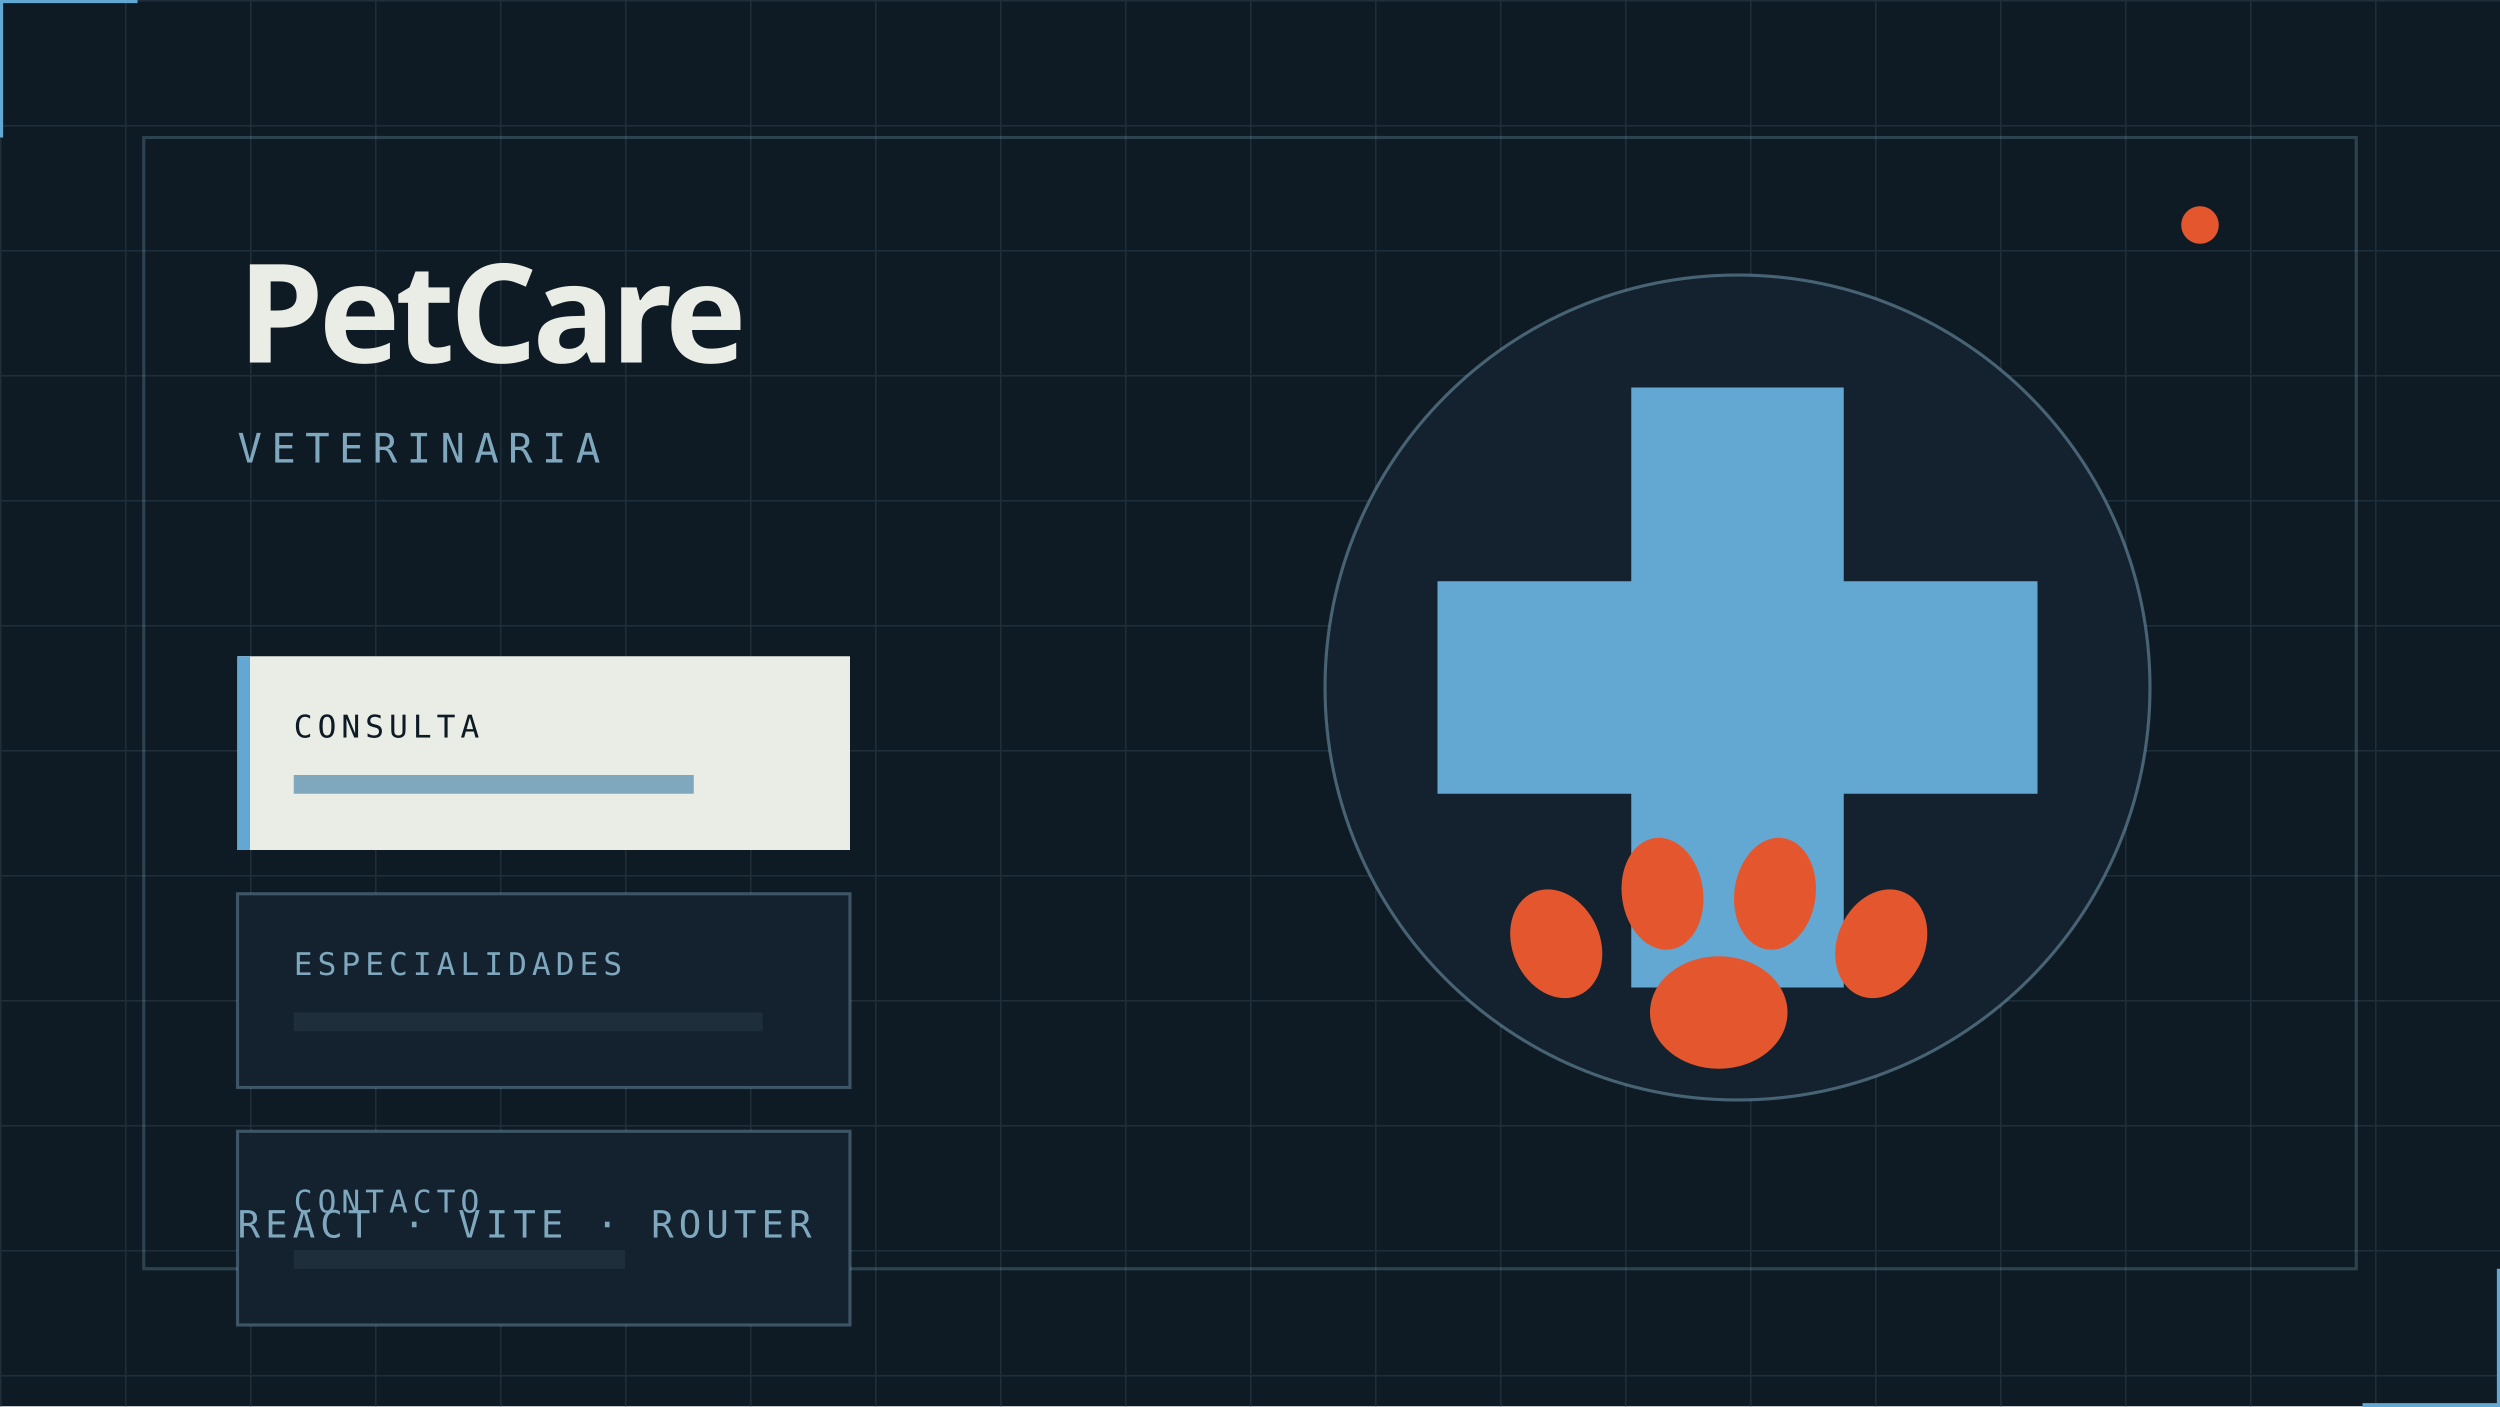
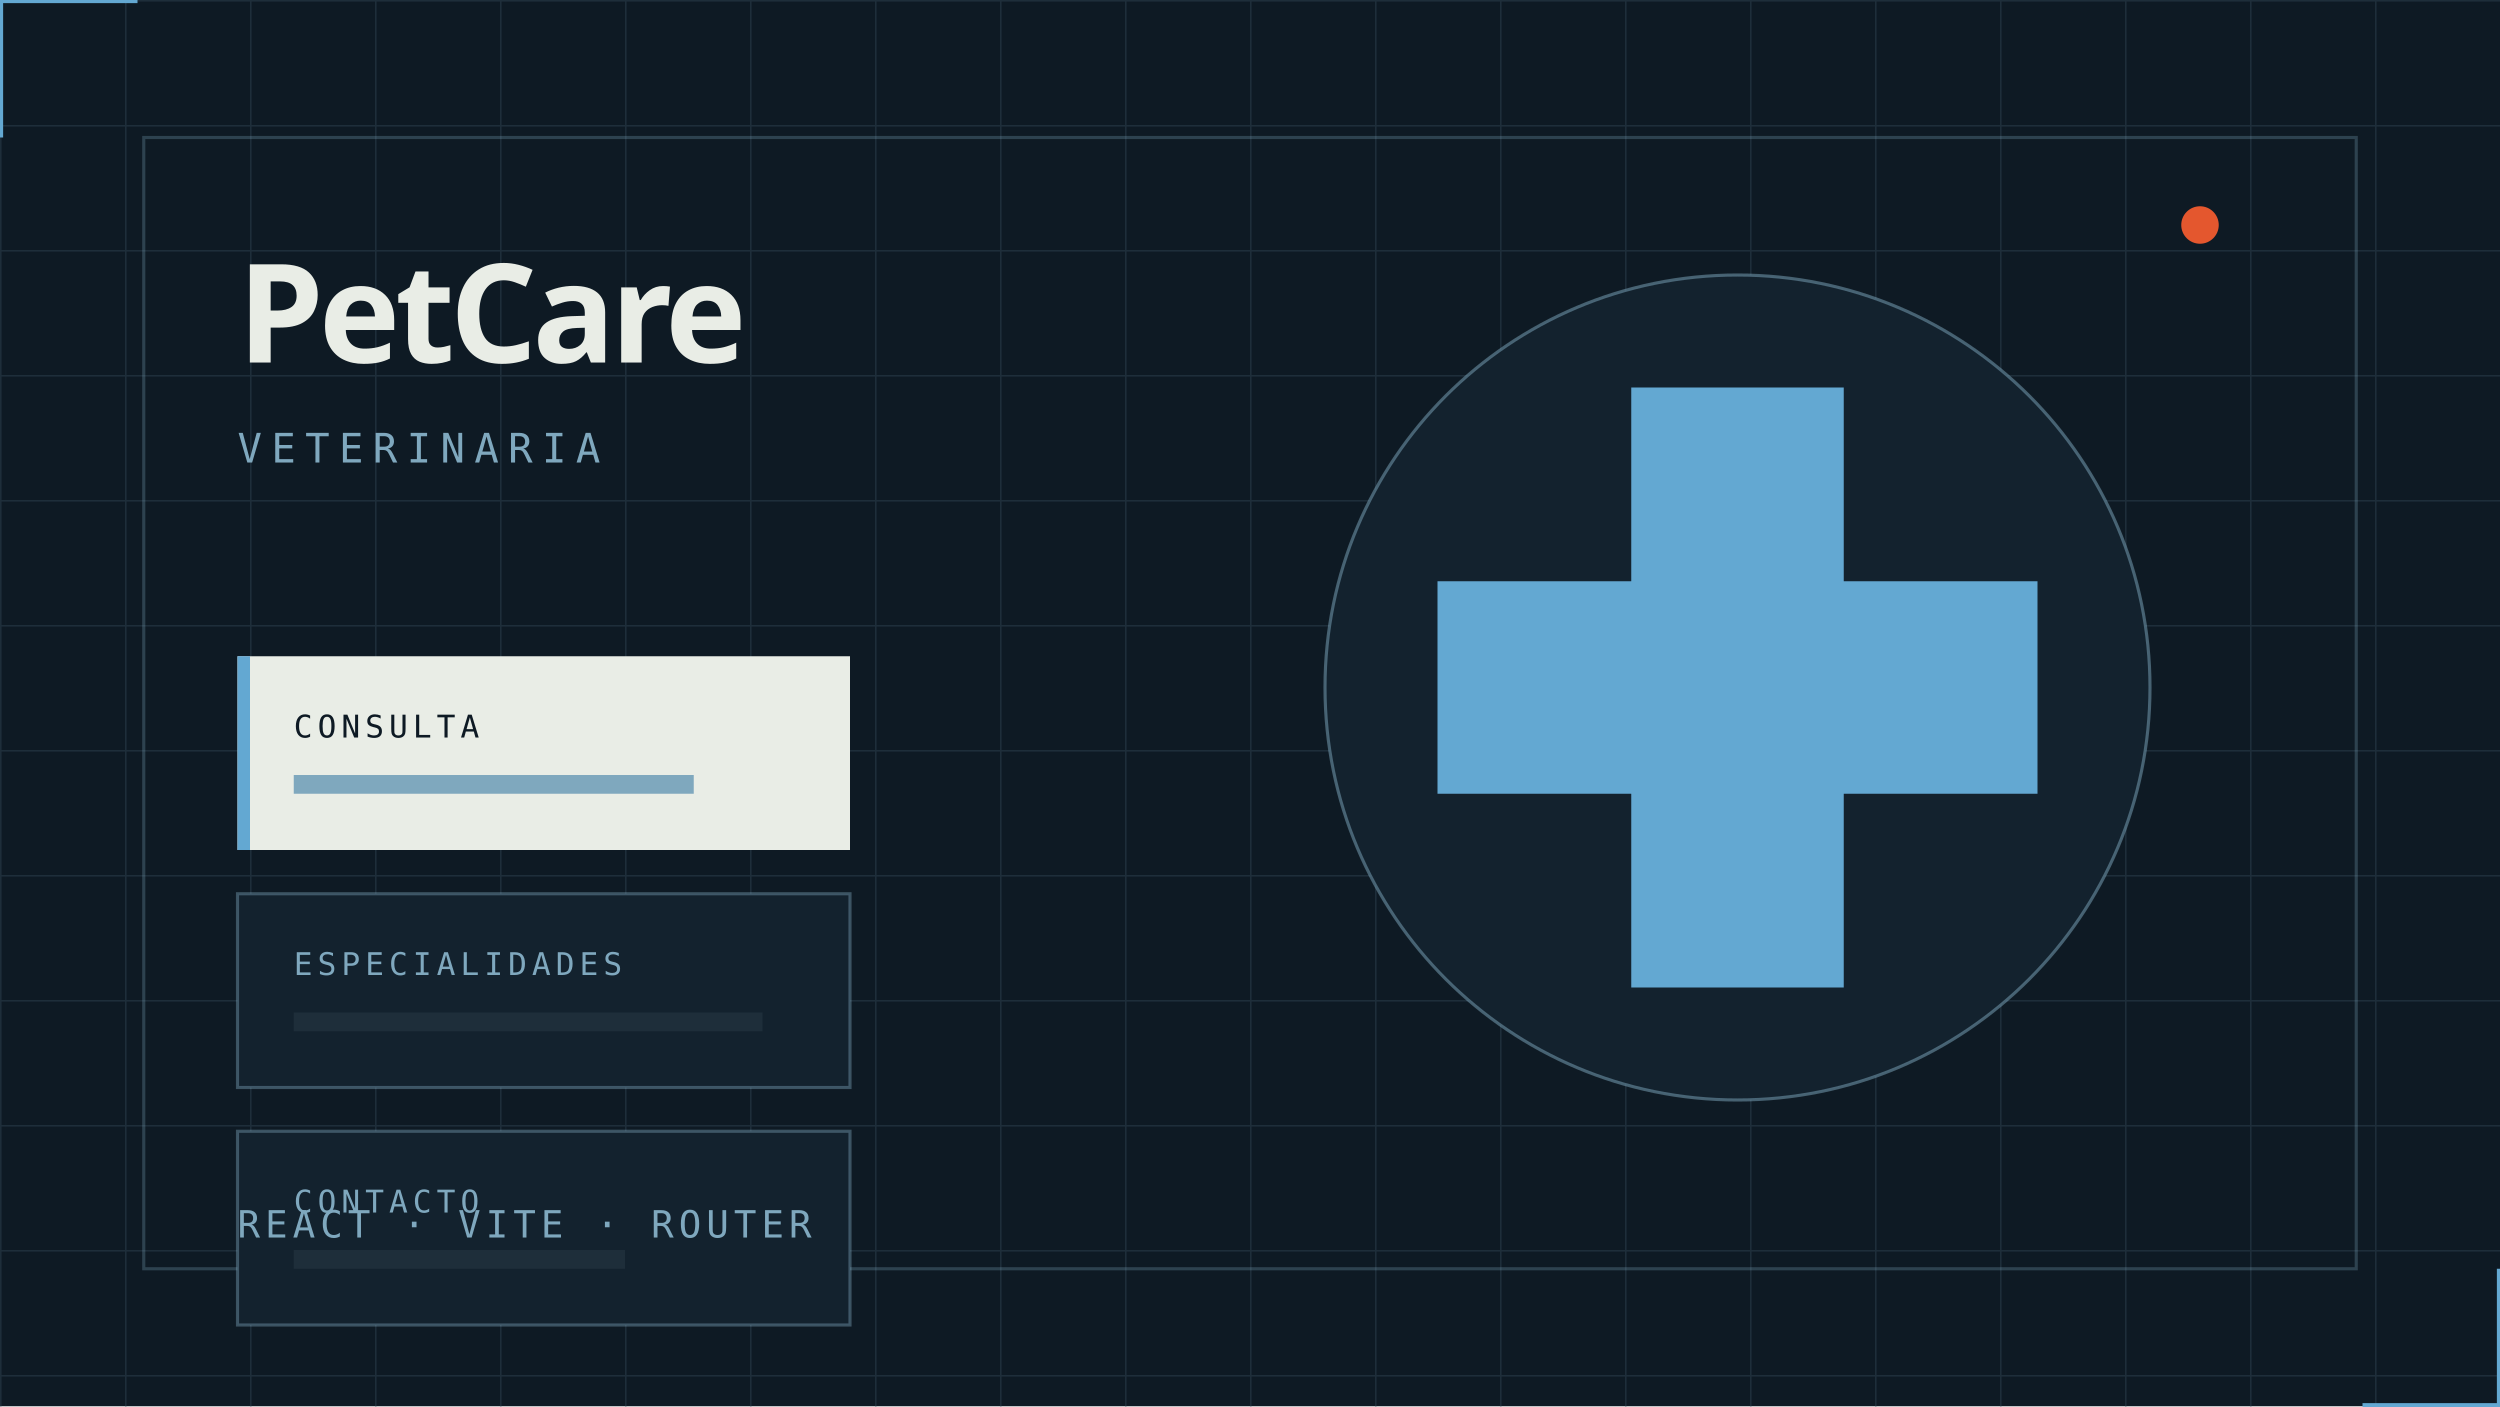
<svg xmlns="http://www.w3.org/2000/svg" viewBox="0 0 800 450" width="800" height="450" role="img" aria-labelledby="title desc">
  <defs>
    <pattern id="grid" width="40" height="40" patternUnits="userSpaceOnUse">
      <path d="M40 0H0V40" fill="none" stroke="#1e2e3a" stroke-width="1" />
    </pattern>
  </defs>
  <rect width="800" height="450" fill="#0e1a24" />
  <rect width="800" height="450" fill="url(#grid)" />
  <path d="M0 0h44M0 0v44M800 450h-44M800 450v-44" stroke="#63a8d2" stroke-width="2" />
  <rect x="46" y="44" width="708" height="362" fill="none" stroke="#7fa8be" stroke-opacity=".28" />
  <g transform="translate(556 220)">
    <circle r="132" fill="#13222e" stroke="#7fa8be" stroke-opacity=".5" />
    <path d="M-34-96h68v62h62v68h-62v62h-68v-62h-62v-68h62Z" fill="#63a8d2" />
-     <g fill="#e4572e">
-       <ellipse cx="-58" cy="82" rx="14" ry="18" transform="rotate(-24 -58 82)" />
-       <ellipse cx="-24" cy="66" rx="13" ry="18" transform="rotate(-8 -24 66)" />
-       <ellipse cx="12" cy="66" rx="13" ry="18" transform="rotate(8 12 66)" />
-       <ellipse cx="46" cy="82" rx="14" ry="18" transform="rotate(24 46 82)" />
-       <ellipse cx="-6" cy="104" rx="22" ry="18" />
-     </g>
  </g>
  <g transform="translate(76 210)">
    <rect x="0" y="0" width="196" height="62" fill="#e9ede6" />
    <rect x="0" y="0" width="4" height="62" fill="#63a8d2" />
    <text x="18" y="26" fill="#0e1a24" font-family="'IBM Plex Mono', Consolas, monospace" font-size="10" letter-spacing="1.6">CONSULTA</text>
    <rect x="18" y="38" width="128" height="6" fill="#7fa8be" />
    <rect x="0" y="76" width="196" height="62" fill="#13222e" stroke="#7fa8be" stroke-opacity=".4" />
    <text x="18" y="102" fill="#7fa8be" font-family="'IBM Plex Mono', Consolas, monospace" font-size="10" letter-spacing="1.6">ESPECIALIDADES</text>
    <rect x="18" y="114" width="150" height="6" fill="#1e2e3a" />
    <rect x="0" y="152" width="196" height="62" fill="#13222e" stroke="#7fa8be" stroke-opacity=".4" />
    <text x="18" y="178" fill="#7fa8be" font-family="'IBM Plex Mono', Consolas, monospace" font-size="10" letter-spacing="1.6">CONTACTO</text>
    <rect x="18" y="190" width="106" height="6" fill="#1e2e3a" />
  </g>
  <g fill="#e9ede6" font-family="'Space Grotesk', 'Segoe UI', sans-serif">
    <text x="76" y="116" font-size="44" font-weight="600" letter-spacing="-1.6">PetCare</text>
    <text x="76" y="148" fill="#7fa8be" font-family="'IBM Plex Mono', Consolas, monospace" font-size="13" letter-spacing="3">VETERINARIA</text>
  </g>
  <g fill="#7fa8be" font-family="'IBM Plex Mono', Consolas, monospace" font-size="12" letter-spacing="1.6">
    <text x="76" y="396">REACT · VITE · ROUTER</text>
  </g>
  <circle cx="704" cy="72" r="6" fill="#e4572e" />
</svg>
